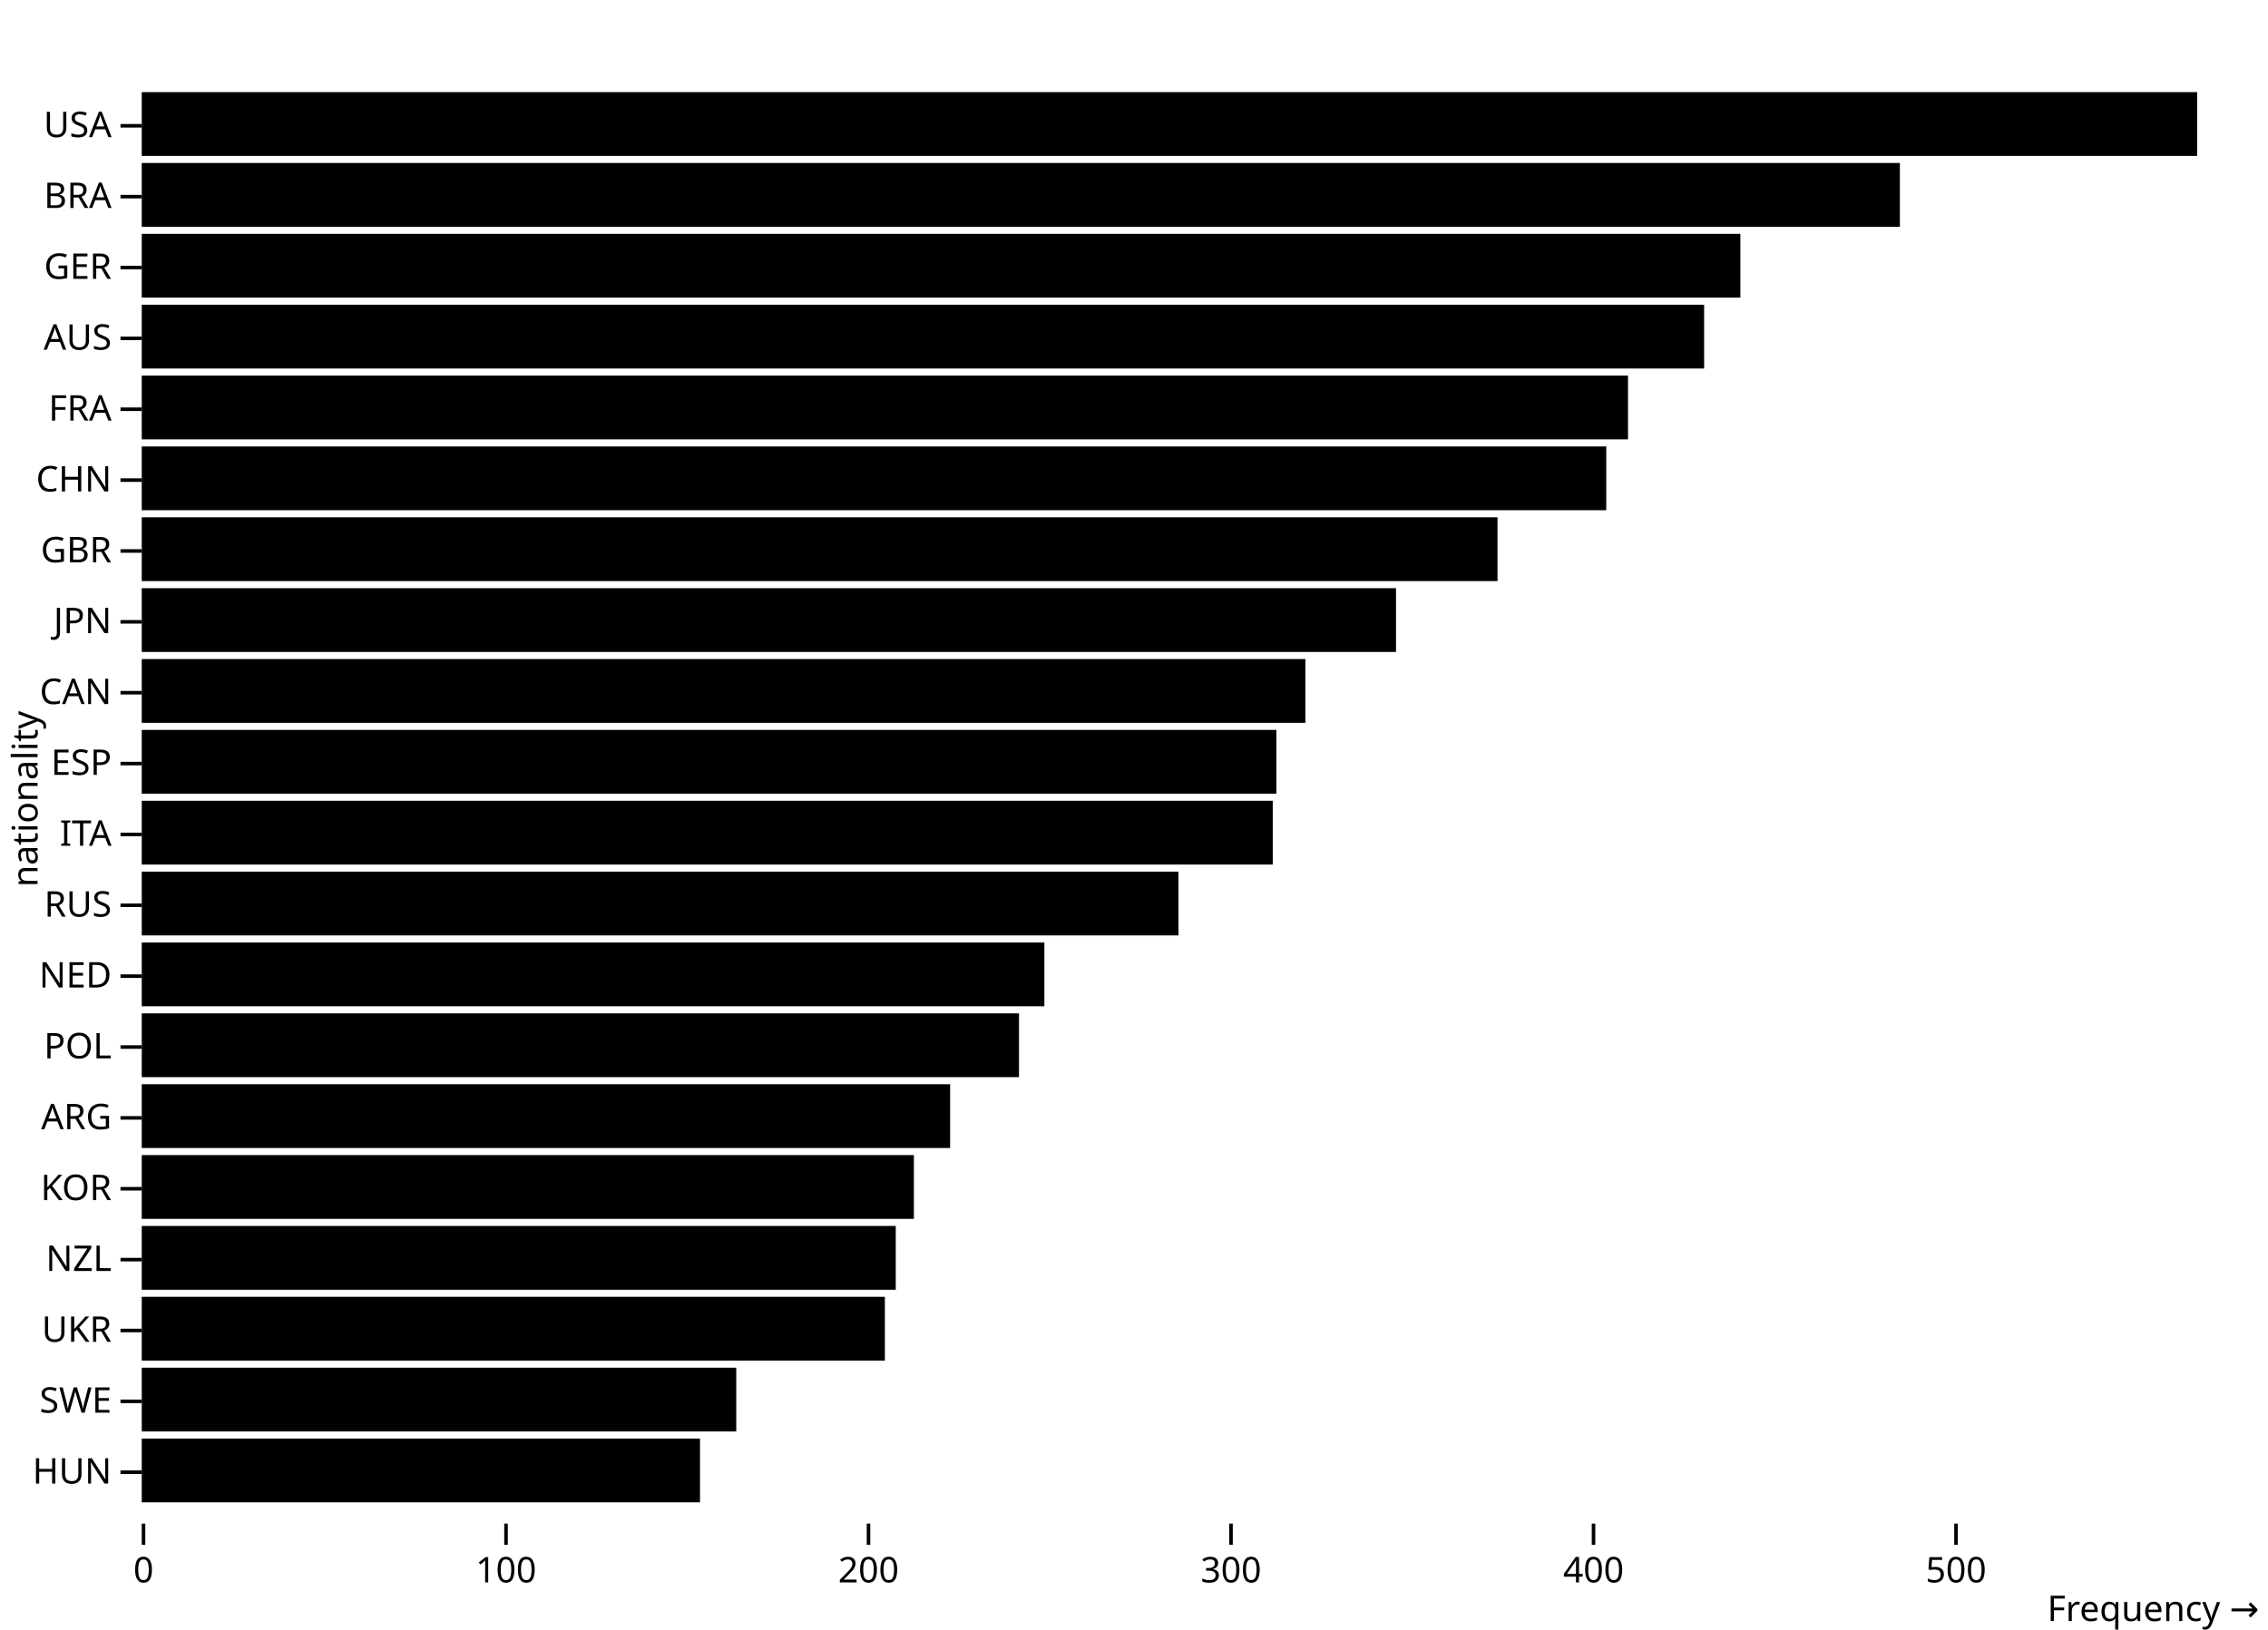
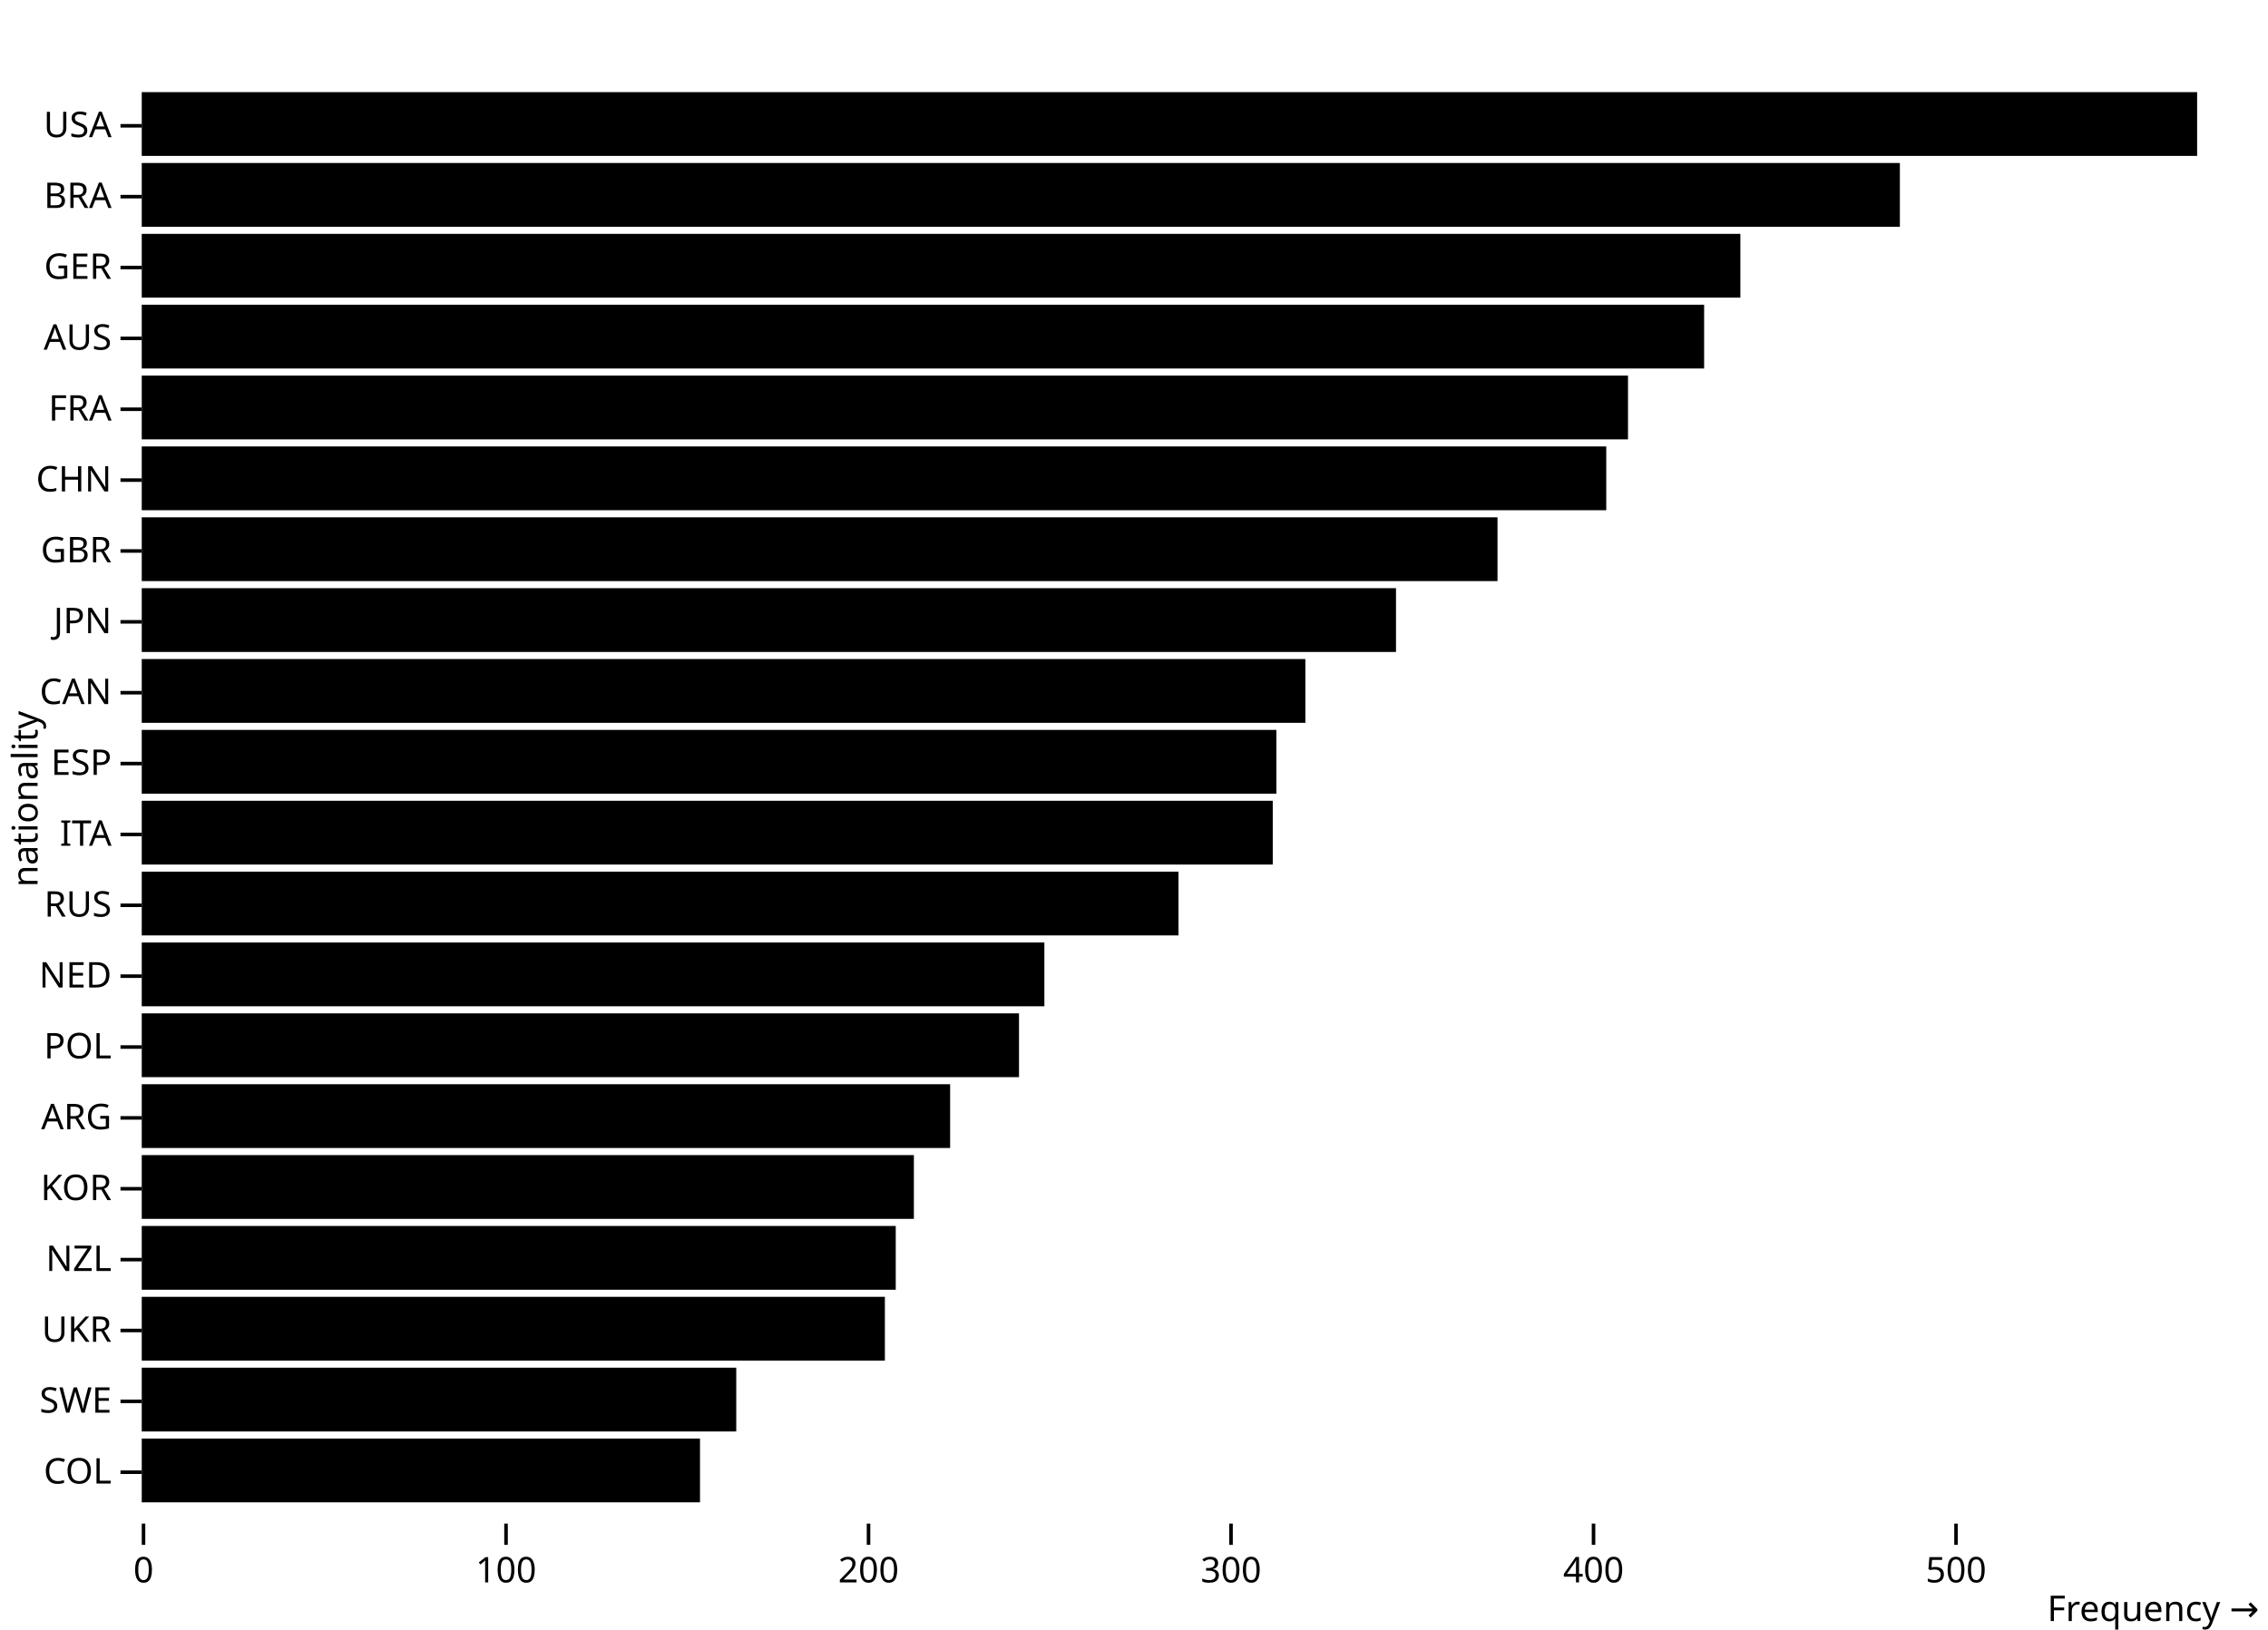
<svg xmlns="http://www.w3.org/2000/svg" class="plot" fill="currentColor" font-family="system-ui, sans-serif" font-size="10" text-anchor="middle" width="640" height="460" viewBox="0 0 640 460">
  <style>
    :where(.plot) {
      --plot-background: white;
      display: block;
      height: auto;
      height: intrinsic;
      max-width: 100%;
    }

    :where(.plot text),
    :where(.plot tspan) {
      white-space: pre;
    }
  </style>
  <g aria-label="y-axis tick" fill="none" stroke="currentColor" transform="translate(0,9.5)">
    <path transform="translate(40,26)" d="M0,0L-6,0" />
    <path transform="translate(40,46)" d="M0,0L-6,0" />
    <path transform="translate(40,66)" d="M0,0L-6,0" />
    <path transform="translate(40,86)" d="M0,0L-6,0" />
    <path transform="translate(40,106)" d="M0,0L-6,0" />
    <path transform="translate(40,126)" d="M0,0L-6,0" />
    <path transform="translate(40,146)" d="M0,0L-6,0" />
    <path transform="translate(40,166)" d="M0,0L-6,0" />
    <path transform="translate(40,186)" d="M0,0L-6,0" />
    <path transform="translate(40,206)" d="M0,0L-6,0" />
    <path transform="translate(40,226)" d="M0,0L-6,0" />
    <path transform="translate(40,246)" d="M0,0L-6,0" />
    <path transform="translate(40,266)" d="M0,0L-6,0" />
    <path transform="translate(40,286)" d="M0,0L-6,0" />
    <path transform="translate(40,306)" d="M0,0L-6,0" />
    <path transform="translate(40,326)" d="M0,0L-6,0" />
    <path transform="translate(40,346)" d="M0,0L-6,0" />
    <path transform="translate(40,366)" d="M0,0L-6,0" />
    <path transform="translate(40,386)" d="M0,0L-6,0" />
    <path transform="translate(40,406)" d="M0,0L-6,0" />
  </g>
  <g aria-label="y-axis tick label" text-anchor="end" transform="translate(-8.5,9.5)">
    <text y="0.32em" transform="translate(40,26)">USA</text>
    <text y="0.32em" transform="translate(40,46)">BRA</text>
    <text y="0.32em" transform="translate(40,66)">GER</text>
    <text y="0.32em" transform="translate(40,86)">AUS</text>
    <text y="0.32em" transform="translate(40,106)">FRA</text>
    <text y="0.32em" transform="translate(40,126)">CHN</text>
    <text y="0.32em" transform="translate(40,146)">GBR</text>
    <text y="0.32em" transform="translate(40,166)">JPN</text>
    <text y="0.32em" transform="translate(40,186)">CAN</text>
    <text y="0.32em" transform="translate(40,206)">ESP</text>
    <text y="0.32em" transform="translate(40,226)">ITA</text>
    <text y="0.32em" transform="translate(40,246)">RUS</text>
    <text y="0.32em" transform="translate(40,266)">NED</text>
    <text y="0.32em" transform="translate(40,286)">POL</text>
    <text y="0.32em" transform="translate(40,306)">ARG</text>
    <text y="0.32em" transform="translate(40,326)">KOR</text>
    <text y="0.32em" transform="translate(40,346)">NZL</text>
    <text y="0.32em" transform="translate(40,366)">UKR</text>
    <text y="0.32em" transform="translate(40,386)">SWE</text>
-     <text y="0.32em" transform="translate(40,406)">HUN</text>
+     <text y="0.32em" transform="translate(40,406)">COL</text>
  </g>
  <g aria-label="y-axis label" transform="translate(-36.5,0.5)">
    <text y="0.71em" transform="translate(40,225) rotate(-90)">nationality</text>
  </g>
  <g aria-label="x-axis tick" fill="none" stroke="currentColor" transform="translate(0.5,0)">
    <path transform="translate(40,430)" d="M0,0L0,6" />
    <path transform="translate(142.2928,430)" d="M0,0L0,6" />
    <path transform="translate(244.5855,430)" d="M0,0L0,6" />
    <path transform="translate(346.8783,430)" d="M0,0L0,6" />
    <path transform="translate(449.1711,430)" d="M0,0L0,6" />
    <path transform="translate(551.4638,430)" d="M0,0L0,6" />
  </g>
  <g aria-label="x-axis tick label" font-variant="tabular-nums" transform="translate(0.5,9.5)">
    <text y="0.71em" transform="translate(40,430)">0</text>
    <text y="0.71em" transform="translate(142.2928,430)">100</text>
    <text y="0.71em" transform="translate(244.5855,430)">200</text>
    <text y="0.71em" transform="translate(346.8783,430)">300</text>
    <text y="0.71em" transform="translate(449.1711,430)">400</text>
    <text y="0.71em" transform="translate(551.4638,430)">500</text>
  </g>
  <g aria-label="x-axis label" text-anchor="end" transform="translate(17.5,27.5)">
    <text transform="translate(620,430)">Frequency →</text>
  </g>
  <g aria-label="bar">
+     <rect x="40" width="320.176" y="206" height="18" />
+     <rect x="40" width="217.884" y="326" height="18" />
+     <rect x="40" width="328.36" y="186" height="18" />
+     <rect x="40" width="212.769" y="346" height="18" />
+     <rect x="40" width="440.882" y="86" height="18" />
+     <rect x="40" width="580" y="26" height="18" />
+     <rect x="40" width="382.575" y="146" height="18" />
+     <rect x="40" width="254.709" y="266" height="18" />
+     <rect x="40" width="319.153" y="226" height="18" />
+     <rect x="40" width="167.76" y="386" height="18" />
+     <rect x="40" width="292.557" y="246" height="18" />
+     <rect x="40" width="247.549" y="286" height="18" />
+     <rect x="40" width="496.12" y="46" height="18" />
    <rect x="40" width="228.113" y="306" height="18" />
-     <rect x="40" width="440.882" y="86" height="18" />
-     <rect x="40" width="496.12" y="46" height="18" />
-     <rect x="40" width="328.36" y="186" height="18" />
+     <rect x="40" width="419.4" y="106" height="18" />
+     <rect x="40" width="353.933" y="166" height="18" />
    <rect x="40" width="413.263" y="126" height="18" />
-     <rect x="40" width="320.176" y="206" height="18" />
-     <rect x="40" width="419.4" y="106" height="18" />
-     <rect x="40" width="382.575" y="146" height="18" />
    <rect x="40" width="451.111" y="66" height="18" />
    <rect x="40" width="157.531" y="406" height="18" />
-     <rect x="40" width="319.153" y="226" height="18" />
-     <rect x="40" width="353.933" y="166" height="18" />
-     <rect x="40" width="217.884" y="326" height="18" />
-     <rect x="40" width="254.709" y="266" height="18" />
-     <rect x="40" width="212.769" y="346" height="18" />
-     <rect x="40" width="247.549" y="286" height="18" />
-     <rect x="40" width="292.557" y="246" height="18" />
-     <rect x="40" width="167.76" y="386" height="18" />
    <rect x="40" width="209.7" y="366" height="18" />
-     <rect x="40" width="580" y="26" height="18" />
  </g>
</svg>
